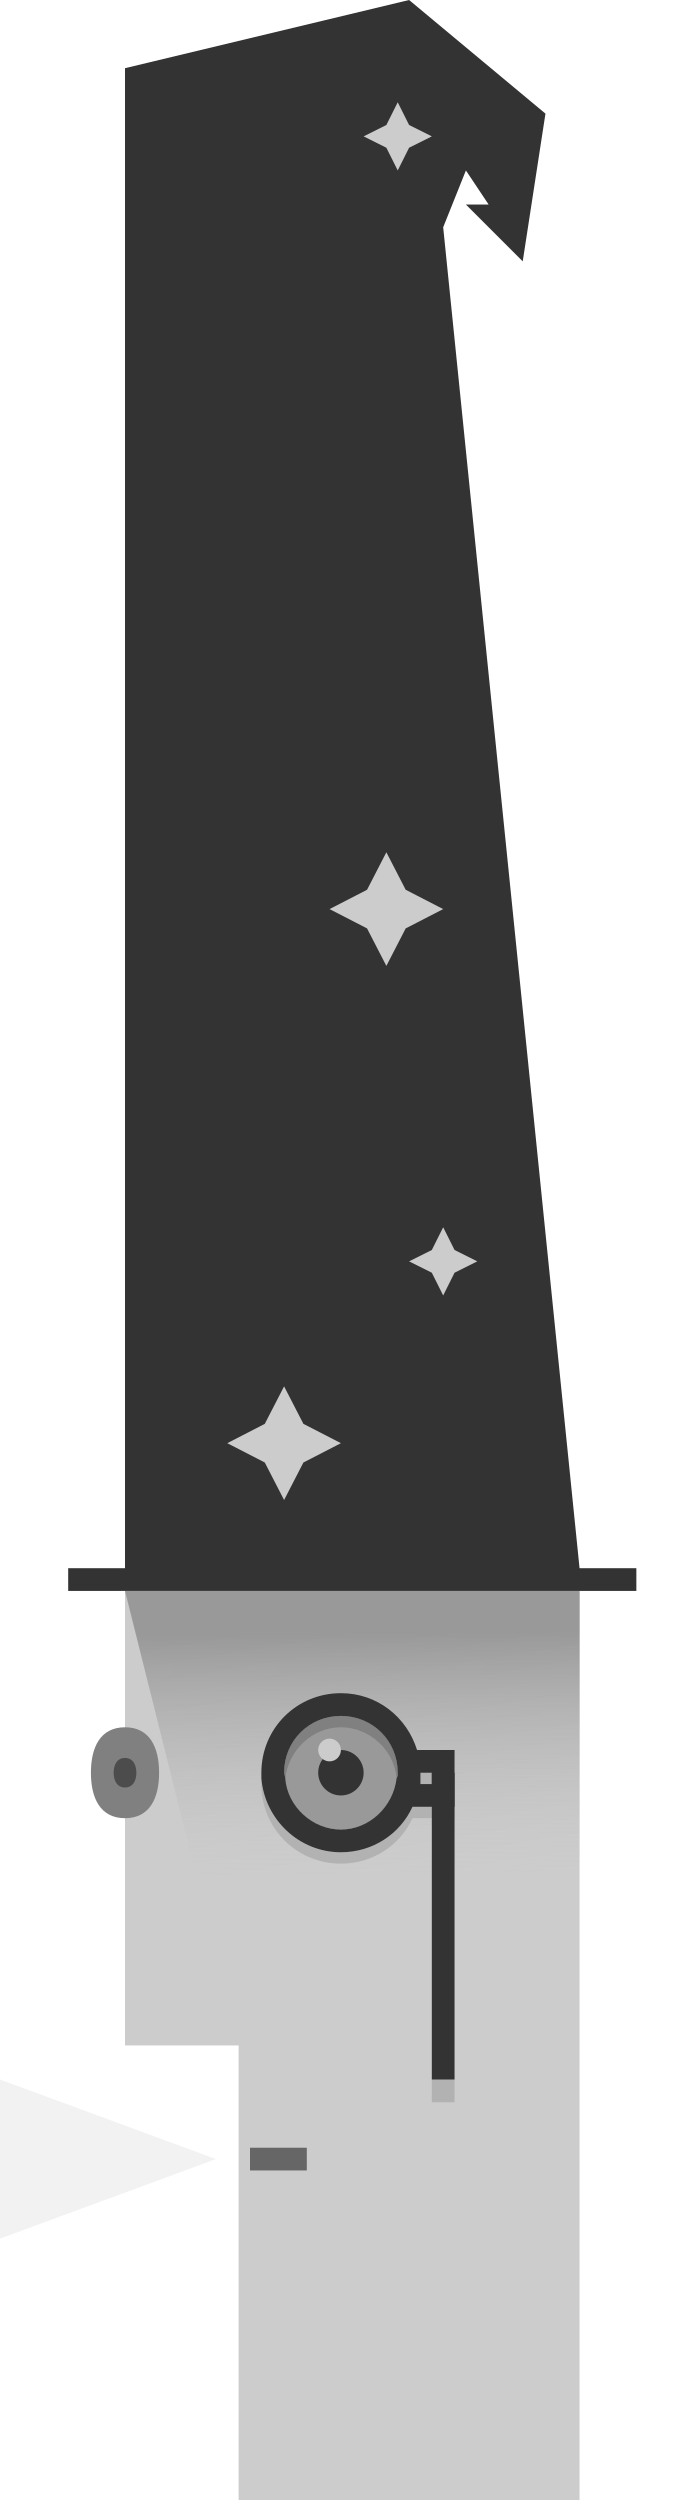
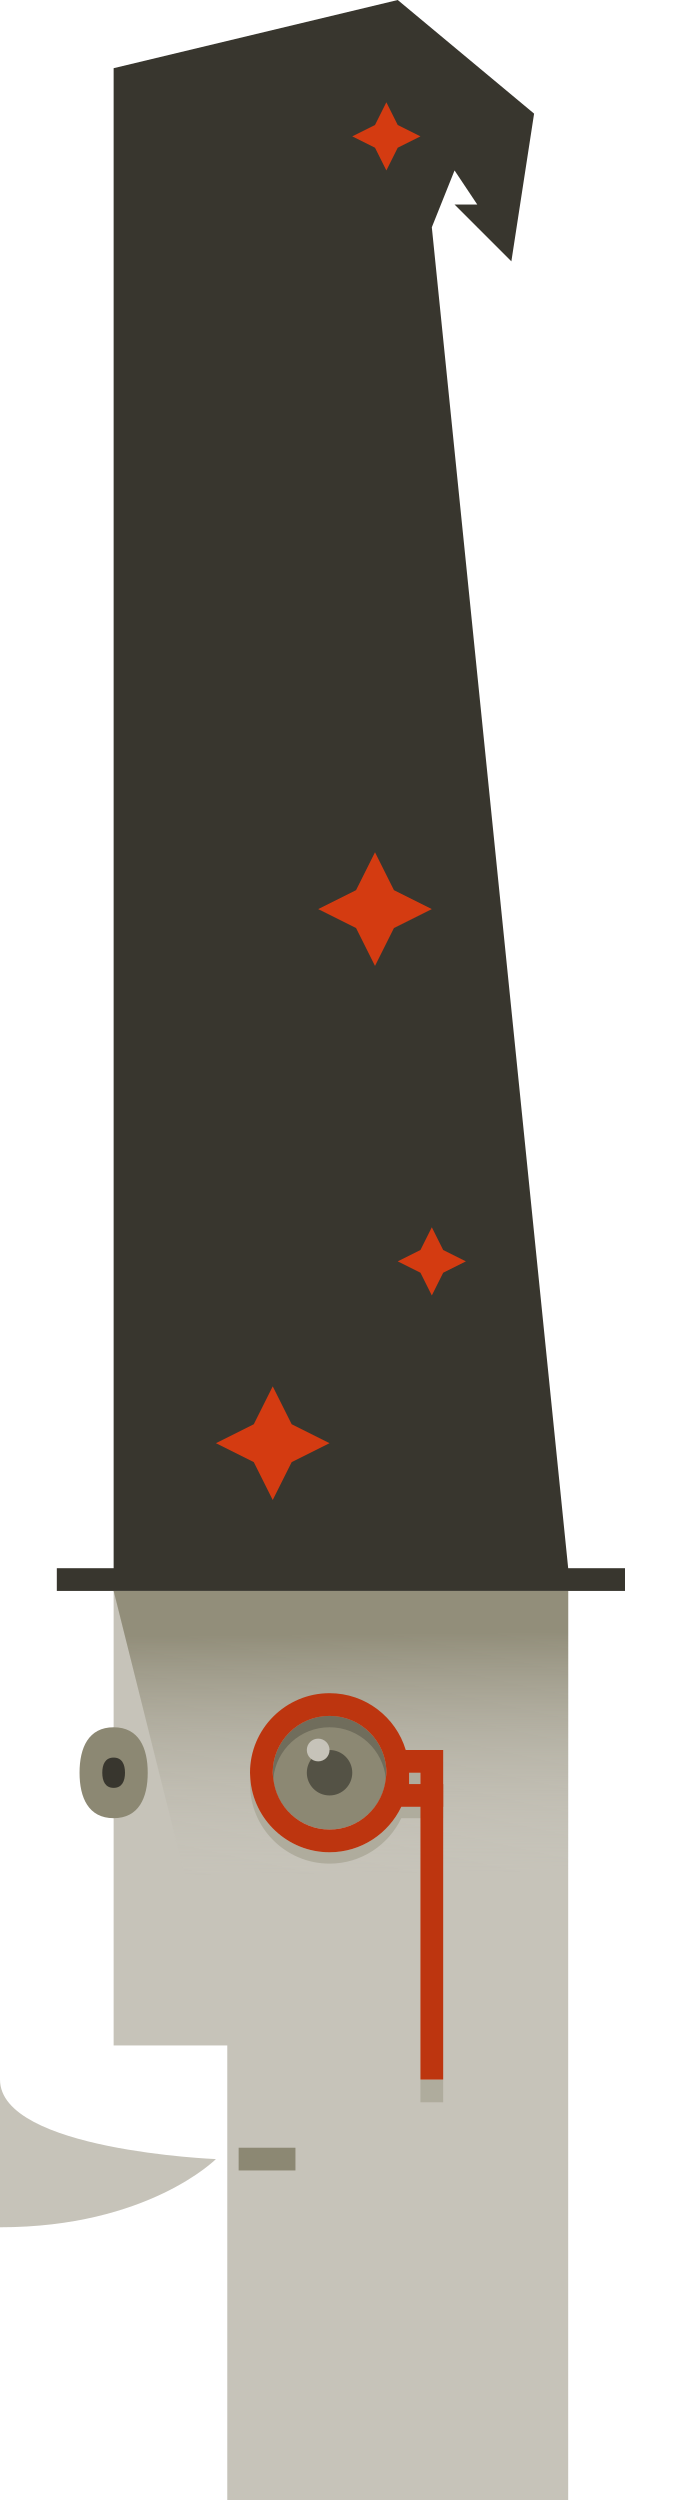
- <svg xmlns="http://www.w3.org/2000/svg" version="1.2" baseProfile="tiny" id="avatar-ryan" x="0px" y="0px" viewBox="0 0 60 220" xml:space="preserve">
-   <polygon id="body" fill="#CCCCCC" points="11,180 11,140 51,140 51,220 21,220 21,180" />
-   <linearGradient id="shadow-hat1" gradientUnits="userSpaceOnUse" x1="31.037" y1="143.79" x2="31.242" y2="164.888">
-     <stop offset="0" style="stop-color:#999999" />
-     <stop offset="1" style="stop-color:#C7C7C7;stop-opacity:0" />
+ <svg xmlns="http://www.w3.org/2000/svg" xmlns:xlink="http://www.w3.org/1999/xlink" version="1.1" id="avatar-ryan" x="0px" y="0px" viewBox="0 0 60 220" enable-background="new 0 0 60 220" xml:space="preserve">
+   <animate xlink:href="#mouth" attributeName="height" from="2" to="4" dur=".3s" begin="0s" repeatCount="indefinite" fill="restart" />
+   <polygon id="body_1_" fill="#C6C3B9" points="10,180 10,140 50,140 50,220 20,220 20,180 " />
+   <linearGradient id="shadow-hat_1_" gradientUnits="userSpaceOnUse" x1="30.037" y1="143.79" x2="30.242" y2="164.888">
+     <stop offset="0" style="stop-color:#8C8873;stop-opacity:0.9" />
+     <stop offset="1" style="stop-color:#C6C3B9;stop-opacity:0" />
  </linearGradient>
-   <polygon id="shadow-hat" fill="url(#shadow-hat1)" points="11,140 21,180 51,180 51,140" />
-   <rect id="mouth" x="22" y="189" fill="#666666" width="5" height="2" />
-   <g id="left-eye">
-     <path id="left-eye_main" fill="#808080" d="M8,156c0,2.2,0.8,4,3,4s3-1.8,3-4s-0.8-4-3-4S8,153.8,8,156z" />
-     <path id="left-eye_pupil" fill="#4C4C4C" d="M11,157.3c-0.7,0-1-0.6-1-1.3s0.3-1.3,1-1.3s1,0.6,1,1.3S11.7,157.3,11,157.3z" />
+   <polygon id="shadow-hat" fill="url(#shadow-hat_1_)" points="10,140 20,180 50,180 50,140 " />
+   <path id="chat-bubble_1_" fill="#C6C3B9" d="M0,183c0,6.237,19,7,19,7s-5.974,6-19,6C0,192.745,0,176.763,0,183z" />
+   <rect id="mouth" x="21" y="189" fill="#8C8873" width="5" height="2" />
+   <g id="eyes">
+     <g id="left-eye_1_">
+       <path id="left-eye_cornea" fill="#8C8873" d="M7,156c0,2.209,0.791,4,3,4s3-1.791,3-4s-0.791-4-3-4S7,153.791,7,156z" />
+       <path id="left-eye-pupil" fill="#38362E" d="M10,157.333c-0.736,0-1-0.597-1-1.333s0.264-1.333,1-1.333s1,0.597,1,1.333    S10.736,157.333,10,157.333z" />
+     </g>
+     <g id="right-eye_1_">
+       <circle id="right-eye_cornea" fill="#8C8873" cx="29" cy="156" r="5" />
+       <circle id="right-eye_pupil" fill="#545245" cx="29" cy="156" r="2" />
+     </g>
  </g>
-   <g id="right-eye">
-     <circle id="right-eye_main" fill="#999999" cx="30" cy="156" r="5" />
-     <circle id="right-eye_pupil" fill="#333333" cx="30" cy="156" r="2" />
-   </g>
-   <g id="monocle">
+   <g id="monocle_1_">
    <g id="monocle-shadow">
-       <rect id="monocle-shadow_handle" x="37" y="156" fill="#B2B2B2" width="1" height="1" />
-       <path id="monocle-shadow_bottom" fill="#B2B2B2" d="M30,163c-3.7,0-6.7-2.9-7-6.5c0,0.2,0,0.3,0,0.5c0,3.9,3.1,7,7,7     c2.8,0,5.2-1.6,6.3-4H40v-1h-3.7C35.2,161.4,32.8,163,30,163z" />
-       <path id="monocle-shadow_top" fill="#808080" d="M30,151c-2.8,0-5,2.2-5,5c0,0.2,0,0.3,0.1,0.5c0.3-2.5,2.4-4.5,4.9-4.5     s4.7,2,4.9,4.5c0-0.2,0.1-0.3,0.1-0.5C35,153.2,32.8,151,30,151z" />
-       <rect id="monocle-shadow_chain" x="38" y="183" fill="#B2B2B2" width="2" height="2" />
+       <rect id="monocle-shadow_handle" x="36" y="156" fill="#AFAC9D" width="1" height="1" />
+       <rect id="monocle-shadow_chain" x="37" y="183" fill="#AFAC9D" width="2" height="2" />
+       <path id="monocle-shadow_bottom" fill="#AFAC9D" d="M29,163c-3.691,0-6.716-2.874-6.975-6.5C22.014,156.666,22,156.831,22,157    c0,3.86,3.14,7,7,7c2.785,0,5.189-1.639,6.315-4H39v-1h-3.685C34.189,161.361,31.785,163,29,163z" />
+       <path id="monocle-shadow_top" fill="#706D5C" d="M29,151c-2.761,0-5,2.239-5,5c0,0.171,0.034,0.333,0.05,0.5    c0.254-2.523,2.359-4.5,4.95-4.5s4.695,1.977,4.95,4.5c0.017-0.167,0.05-0.329,0.05-0.5C34,153.239,31.761,151,29,151z" />
    </g>
-     <rect id="monocle-chain" x="38" y="156" fill="#333333" width="2" height="27" />
-     <path id="monocle" fill="#333333" d="M36.7,154c-0.9-2.9-3.5-5-6.7-5c-3.9,0-7,3.1-7,7c0,0.2,0,0.3,0,0.5c0.3,3.6,3.3,6.5,7,6.5    c2.8,0,5.2-1.6,6.3-4H40v-4v-1H36.7z M34.9,156.5c-0.3,2.5-2.4,4.5-4.9,4.5s-4.7-2-4.9-4.5c0-0.2-0.1-0.3-0.1-0.5c0-2.8,2.2-5,5-5    s5,2.2,5,5C35,156.2,35,156.3,34.9,156.5z M38,157h-1v-1h1V157z" />
-     <circle id="monocle-glare" fill="#CCCCCC" cx="29" cy="154" r="1" />
+     <rect id="monocle-chain" x="37" y="157" fill="#BD350F" width="2" height="26" />
+     <path id="monocle-ring" fill="#BD350F" d="M35.705,154c-0.863-2.888-3.541-5-6.705-5c-3.86,0-7,3.14-7,7   c0,0.169,0.014,0.334,0.025,0.5c0.258,3.626,3.284,6.5,6.975,6.5c2.785,0,5.189-1.639,6.315-4H39v-4v-1H35.705z M33.95,156.5   c-0.254,2.523-2.359,4.5-4.95,4.5s-4.695-1.977-4.95-4.5c-0.017-0.167-0.05-0.329-0.05-0.5c0-2.761,2.239-5,5-5s5,2.239,5,5   C34,156.171,33.966,156.333,33.95,156.5z M37,157h-1v-1h1V157z" />
+     <circle id="monocle-glare" fill="#C6C3B9" cx="28" cy="154" r="1" />
  </g>
  <g id="hat">
-     <polygon id="hat-main" fill="#333333" points="51,138 39,20 41,15 43,18 41,18 46,23 48,10 36,0 11,6 11,138 6,138 6,140 56,140     56,138    " />
+     <polygon id="hat-main" fill="#38362E" points="50,138 38,20 40,15 42,18 40,18 45,23 47,10 35,0 10,6 10,138 5,138 5,140 55,140    55,138  " />
    <g id="stars">
-       <polygon id="star-bottom" fill="#CCCCCC" points="26.7,125.3 25,122 23.3,125.3 20,127 23.3,128.7 25,132 26.7,128.7 30,127" />
-       <polygon id="star-3" fill="#CCCCCC" points="40,110 39,108 38,110 36,111 38,112 39,114 40,112 42,111" />
-       <polygon id="star-2" fill="#CCCCCC" points="35.7,78.3 34,75 32.3,78.3 29,80 32.3,81.7 34,85 35.7,81.7 39,80" />
-       <polygon id="star-top" fill="#CCCCCC" points="36,11 35,9 34,11 32,12 34,13 35,15 36,13 38,12" />
+       <polygon id="star-bottom" fill="#D43B11" points="25.667,125.333 24,122 22.333,125.333 19,127 22.333,128.667 24,132     25.667,128.667 29,127   " />
+       <polygon id="star-3" fill="#D43B11" points="39,110 38,108 37,110 35,111 37,112 38,114 39,112 41,111   " />
+       <polygon id="star-2" fill="#D43B11" points="34.667,78.333 33,75 31.333,78.333 28,80 31.333,81.667 33,85 34.667,81.667 38,80       " />
+       <polygon id="star-top" fill="#D43B11" points="35,11 34,9 33,11 31,12 33,13 34,15 35,13 37,12   " />
    </g>
  </g>
-   <polygon id="chat-bubble" fill="#F2F2F2" points="0,183 19,190 0,197" />
</svg>
